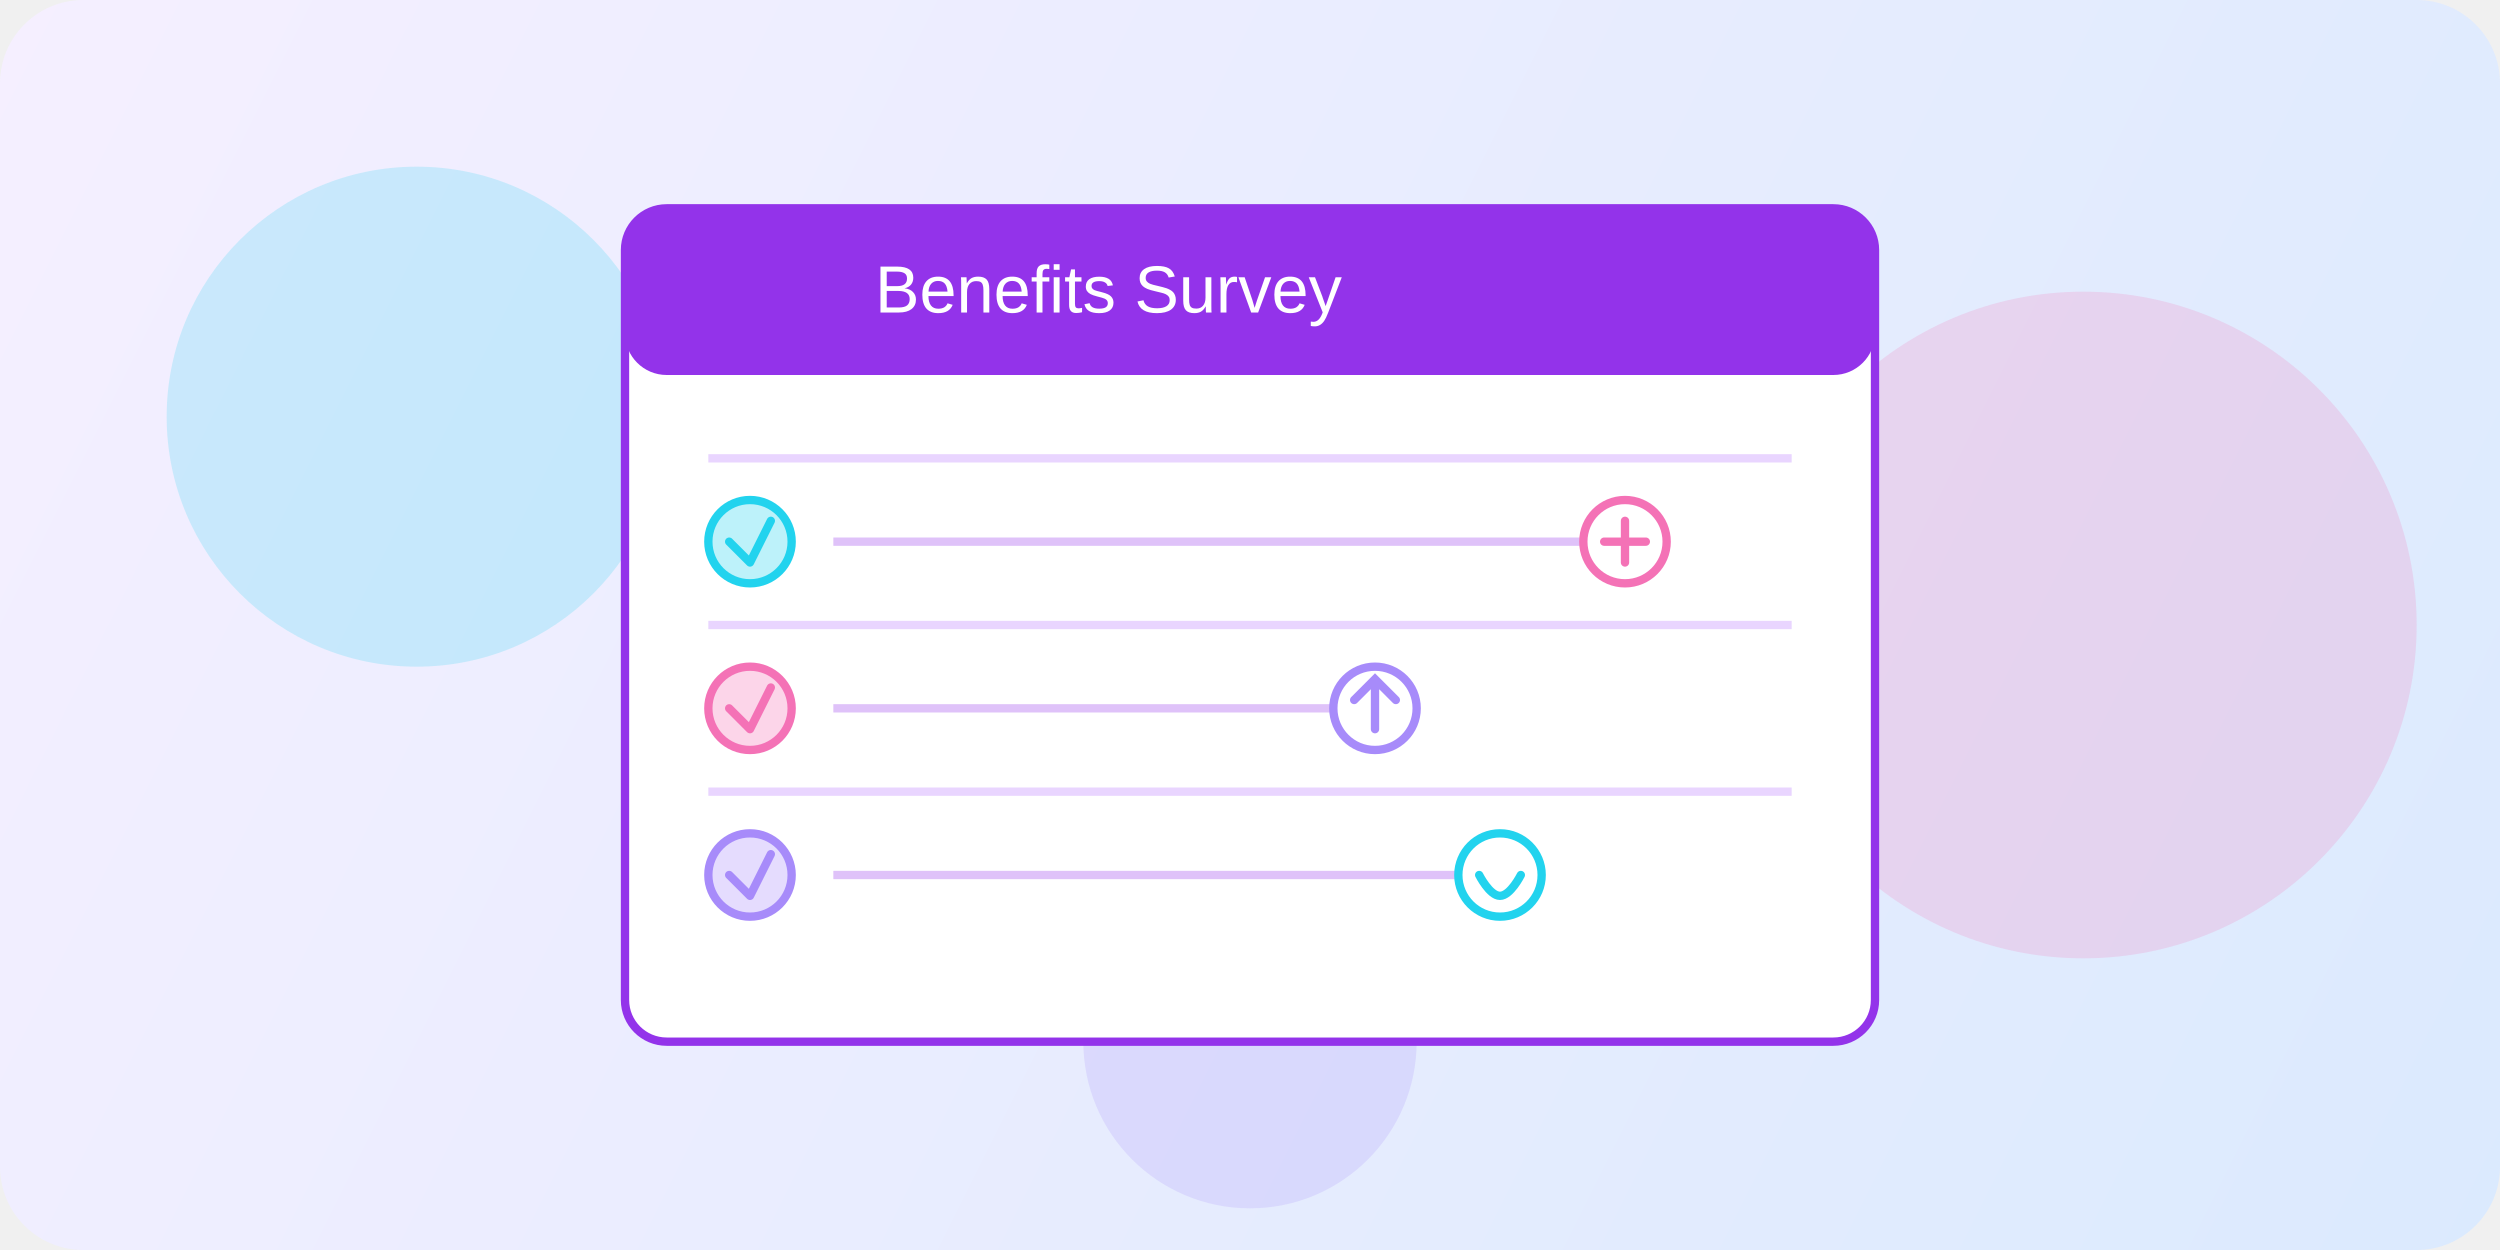
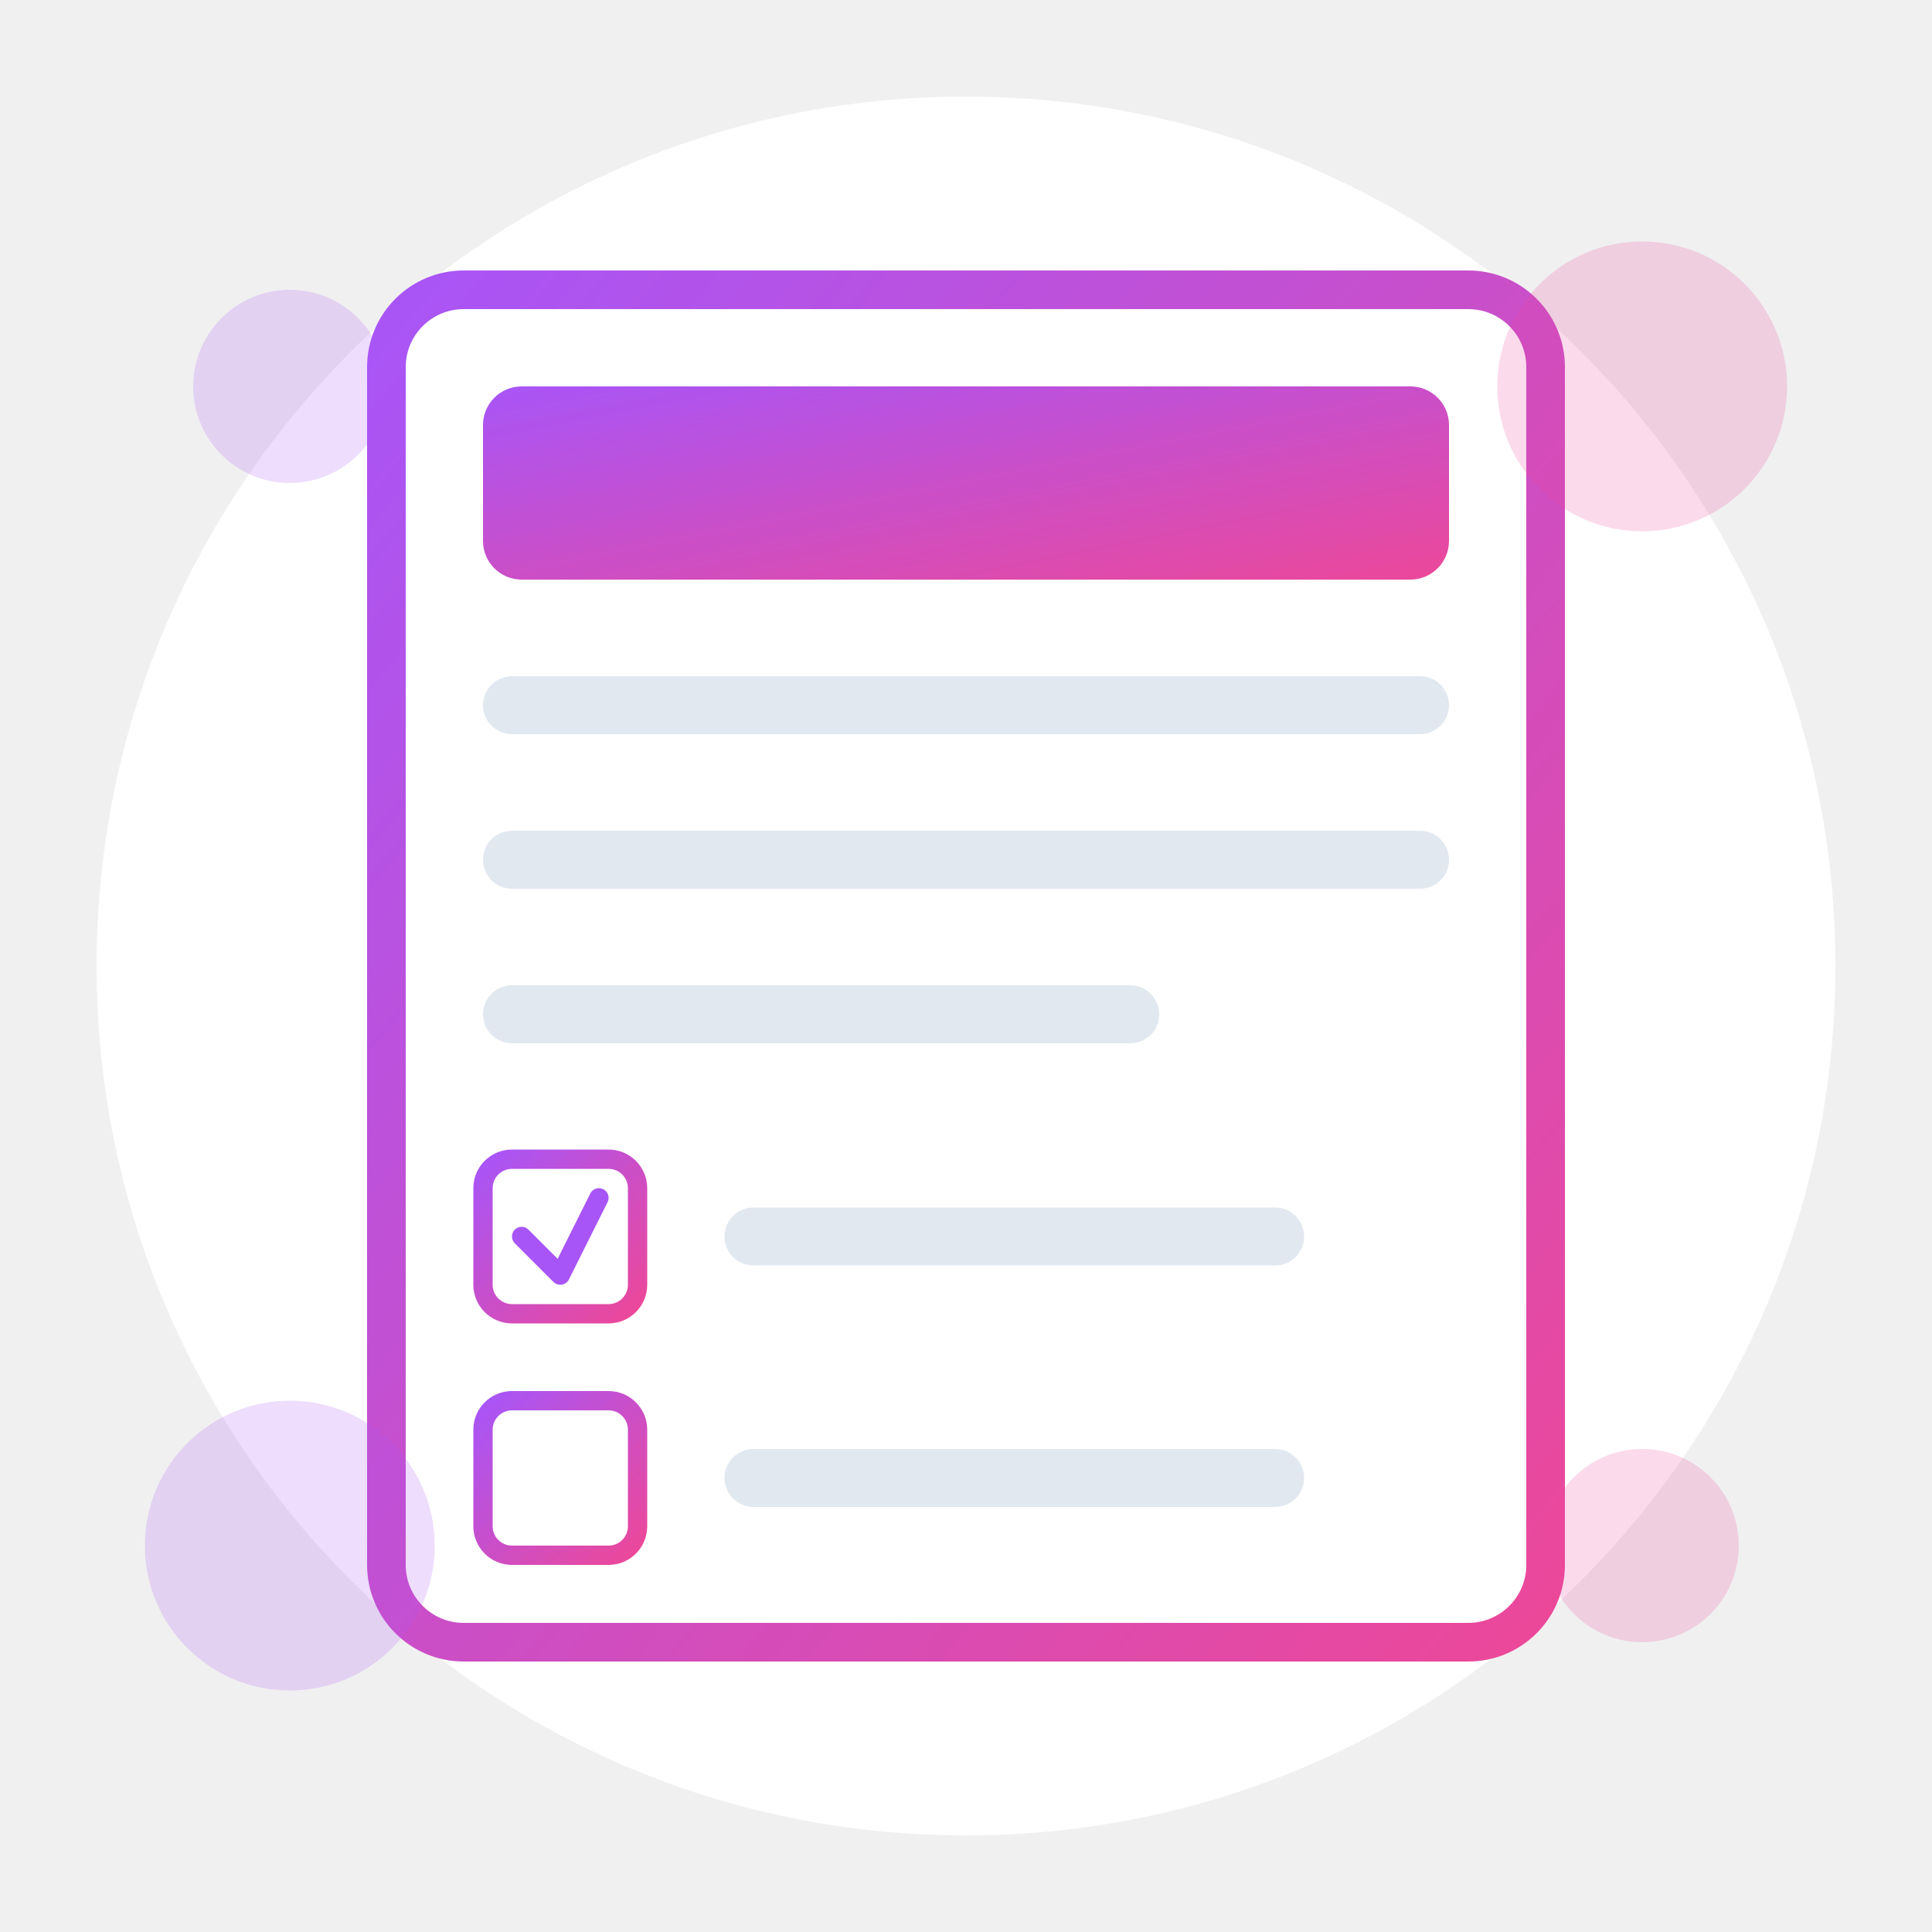
- <svg xmlns="http://www.w3.org/2000/svg" width="600" height="300" viewBox="0 0 600 300" fill="none">
-   <rect width="600" height="300" rx="20" fill="url(#paint0_linear)" />
-   <circle cx="500" cy="150" r="80" fill="#F472B6" opacity="0.2" />
-   <circle cx="100" cy="100" r="60" fill="#22D3EE" opacity="0.2" />
-   <circle cx="300" cy="250" r="40" fill="#A78BFA" opacity="0.2" />
-   <rect x="150" y="50" width="300" height="200" rx="10" fill="white" stroke="#9333EA" stroke-width="2" />
-   <rect x="150" y="50" width="300" height="40" rx="10" fill="#9333EA" />
-   <text x="210" y="75" font-family="Arial" font-size="16" fill="white">Benefits Survey</text>
-   <line x1="170" y1="110" x2="430" y2="110" stroke="#E9D5FF" stroke-width="2" />
-   <line x1="170" y1="150" x2="430" y2="150" stroke="#E9D5FF" stroke-width="2" />
-   <line x1="170" y1="190" x2="430" y2="190" stroke="#E9D5FF" stroke-width="2" />
-   <circle cx="180" cy="130" r="10" fill="#22D3EE" fill-opacity="0.3" stroke="#22D3EE" stroke-width="2" />
-   <path d="M175 130L180 135L185 125" stroke="#22D3EE" stroke-width="2" stroke-linecap="round" stroke-linejoin="round" />
-   <circle cx="180" cy="170" r="10" fill="#F472B6" fill-opacity="0.3" stroke="#F472B6" stroke-width="2" />
-   <path d="M175 170L180 175L185 165" stroke="#F472B6" stroke-width="2" stroke-linecap="round" stroke-linejoin="round" />
-   <circle cx="180" cy="210" r="10" fill="#A78BFA" fill-opacity="0.3" stroke="#A78BFA" stroke-width="2" />
-   <path d="M175 210L180 215L185 205" stroke="#A78BFA" stroke-width="2" stroke-linecap="round" stroke-linejoin="round" />
-   <line x1="200" y1="130" x2="380" y2="130" stroke="#9333EA" stroke-width="2" stroke-opacity="0.3" />
-   <line x1="200" y1="170" x2="320" y2="170" stroke="#9333EA" stroke-width="2" stroke-opacity="0.3" />
-   <line x1="200" y1="210" x2="350" y2="210" stroke="#9333EA" stroke-width="2" stroke-opacity="0.3" />
-   <circle cx="390" cy="130" r="10" fill="white" stroke="#F472B6" stroke-width="2" />
-   <path d="M385 130H395 M390 125V135" stroke="#F472B6" stroke-width="2" stroke-linecap="round" />
-   <circle cx="330" cy="170" r="10" fill="white" stroke="#A78BFA" stroke-width="2" />
-   <path d="M325 168L330 163L335 168 M330 163V175" stroke="#A78BFA" stroke-width="2" stroke-linecap="round" />
-   <circle cx="360" cy="210" r="10" fill="white" stroke="#22D3EE" stroke-width="2" />
-   <path d="M355 210C355 210 357.5 215 360 215C362.5 215 365 210 365 210" stroke="#22D3EE" stroke-width="2" stroke-linecap="round" />
+ <svg xmlns="http://www.w3.org/2000/svg" width="200px" height="200px" viewBox="0 0 200 200" version="1.1">
  <defs>
-     <linearGradient id="paint0_linear" x1="0" y1="0" x2="600" y2="300" gradientUnits="userSpaceOnUse">
-       <stop offset="0" stop-color="#F5EFFF" />
-       <stop offset="1" stop-color="#DBEAFE" />
+     <linearGradient x1="0%" y1="0%" x2="100%" y2="100%" id="linearGradient">
+       <stop stop-color="#A855F7" offset="0%" />
+       <stop stop-color="#EC4899" offset="100%" />
    </linearGradient>
  </defs>
+   <g id="Benefits-Survey-Icon" stroke="none" stroke-width="1" fill="none" fill-rule="evenodd">
+     <circle id="Background" fill="#FFFFFF" cx="100" cy="100" r="90" />
+     <rect id="Form" fill="#FFFFFF" x="40" y="30" width="120" height="140" rx="8" stroke="url(#linearGradient)" stroke-width="4" />
+     <rect id="Header" fill="url(#linearGradient)" x="50" y="40" width="100" height="20" rx="4" />
+     <rect id="Line-1" fill="#E2E8F0" x="50" y="70" width="100" height="6" rx="3" />
+     <rect id="Line-2" fill="#E2E8F0" x="50" y="86" width="100" height="6" rx="3" />
+     <rect id="Line-3" fill="#E2E8F0" x="50" y="102" width="70" height="6" rx="3" />
+     <rect id="Checkbox-1" stroke="url(#linearGradient)" stroke-width="2" x="50" y="120" width="16" height="16" rx="3" />
+     <path d="M54,128 L58,132 L62,124" id="Check-1" stroke="#A855F7" stroke-width="2" stroke-linecap="round" stroke-linejoin="round" />
+     <rect id="Checkbox-2" stroke="url(#linearGradient)" stroke-width="2" x="50" y="145" width="16" height="16" rx="3" />
+     <rect id="Label-1" fill="#E2E8F0" x="75" y="125" width="60" height="6" rx="3" />
+     <rect id="Label-2" fill="#E2E8F0" x="75" y="150" width="60" height="6" rx="3" />
+     <circle id="Dot-1" fill="#A855F7" opacity="0.2" cx="30" cy="40" r="10" />
+     <circle id="Dot-2" fill="#EC4899" opacity="0.2" cx="170" cy="40" r="15" />
+     <circle id="Dot-3" fill="#A855F7" opacity="0.2" cx="30" cy="160" r="15" />
+     <circle id="Dot-4" fill="#EC4899" opacity="0.2" cx="170" cy="160" r="10" />
+   </g>
</svg>
